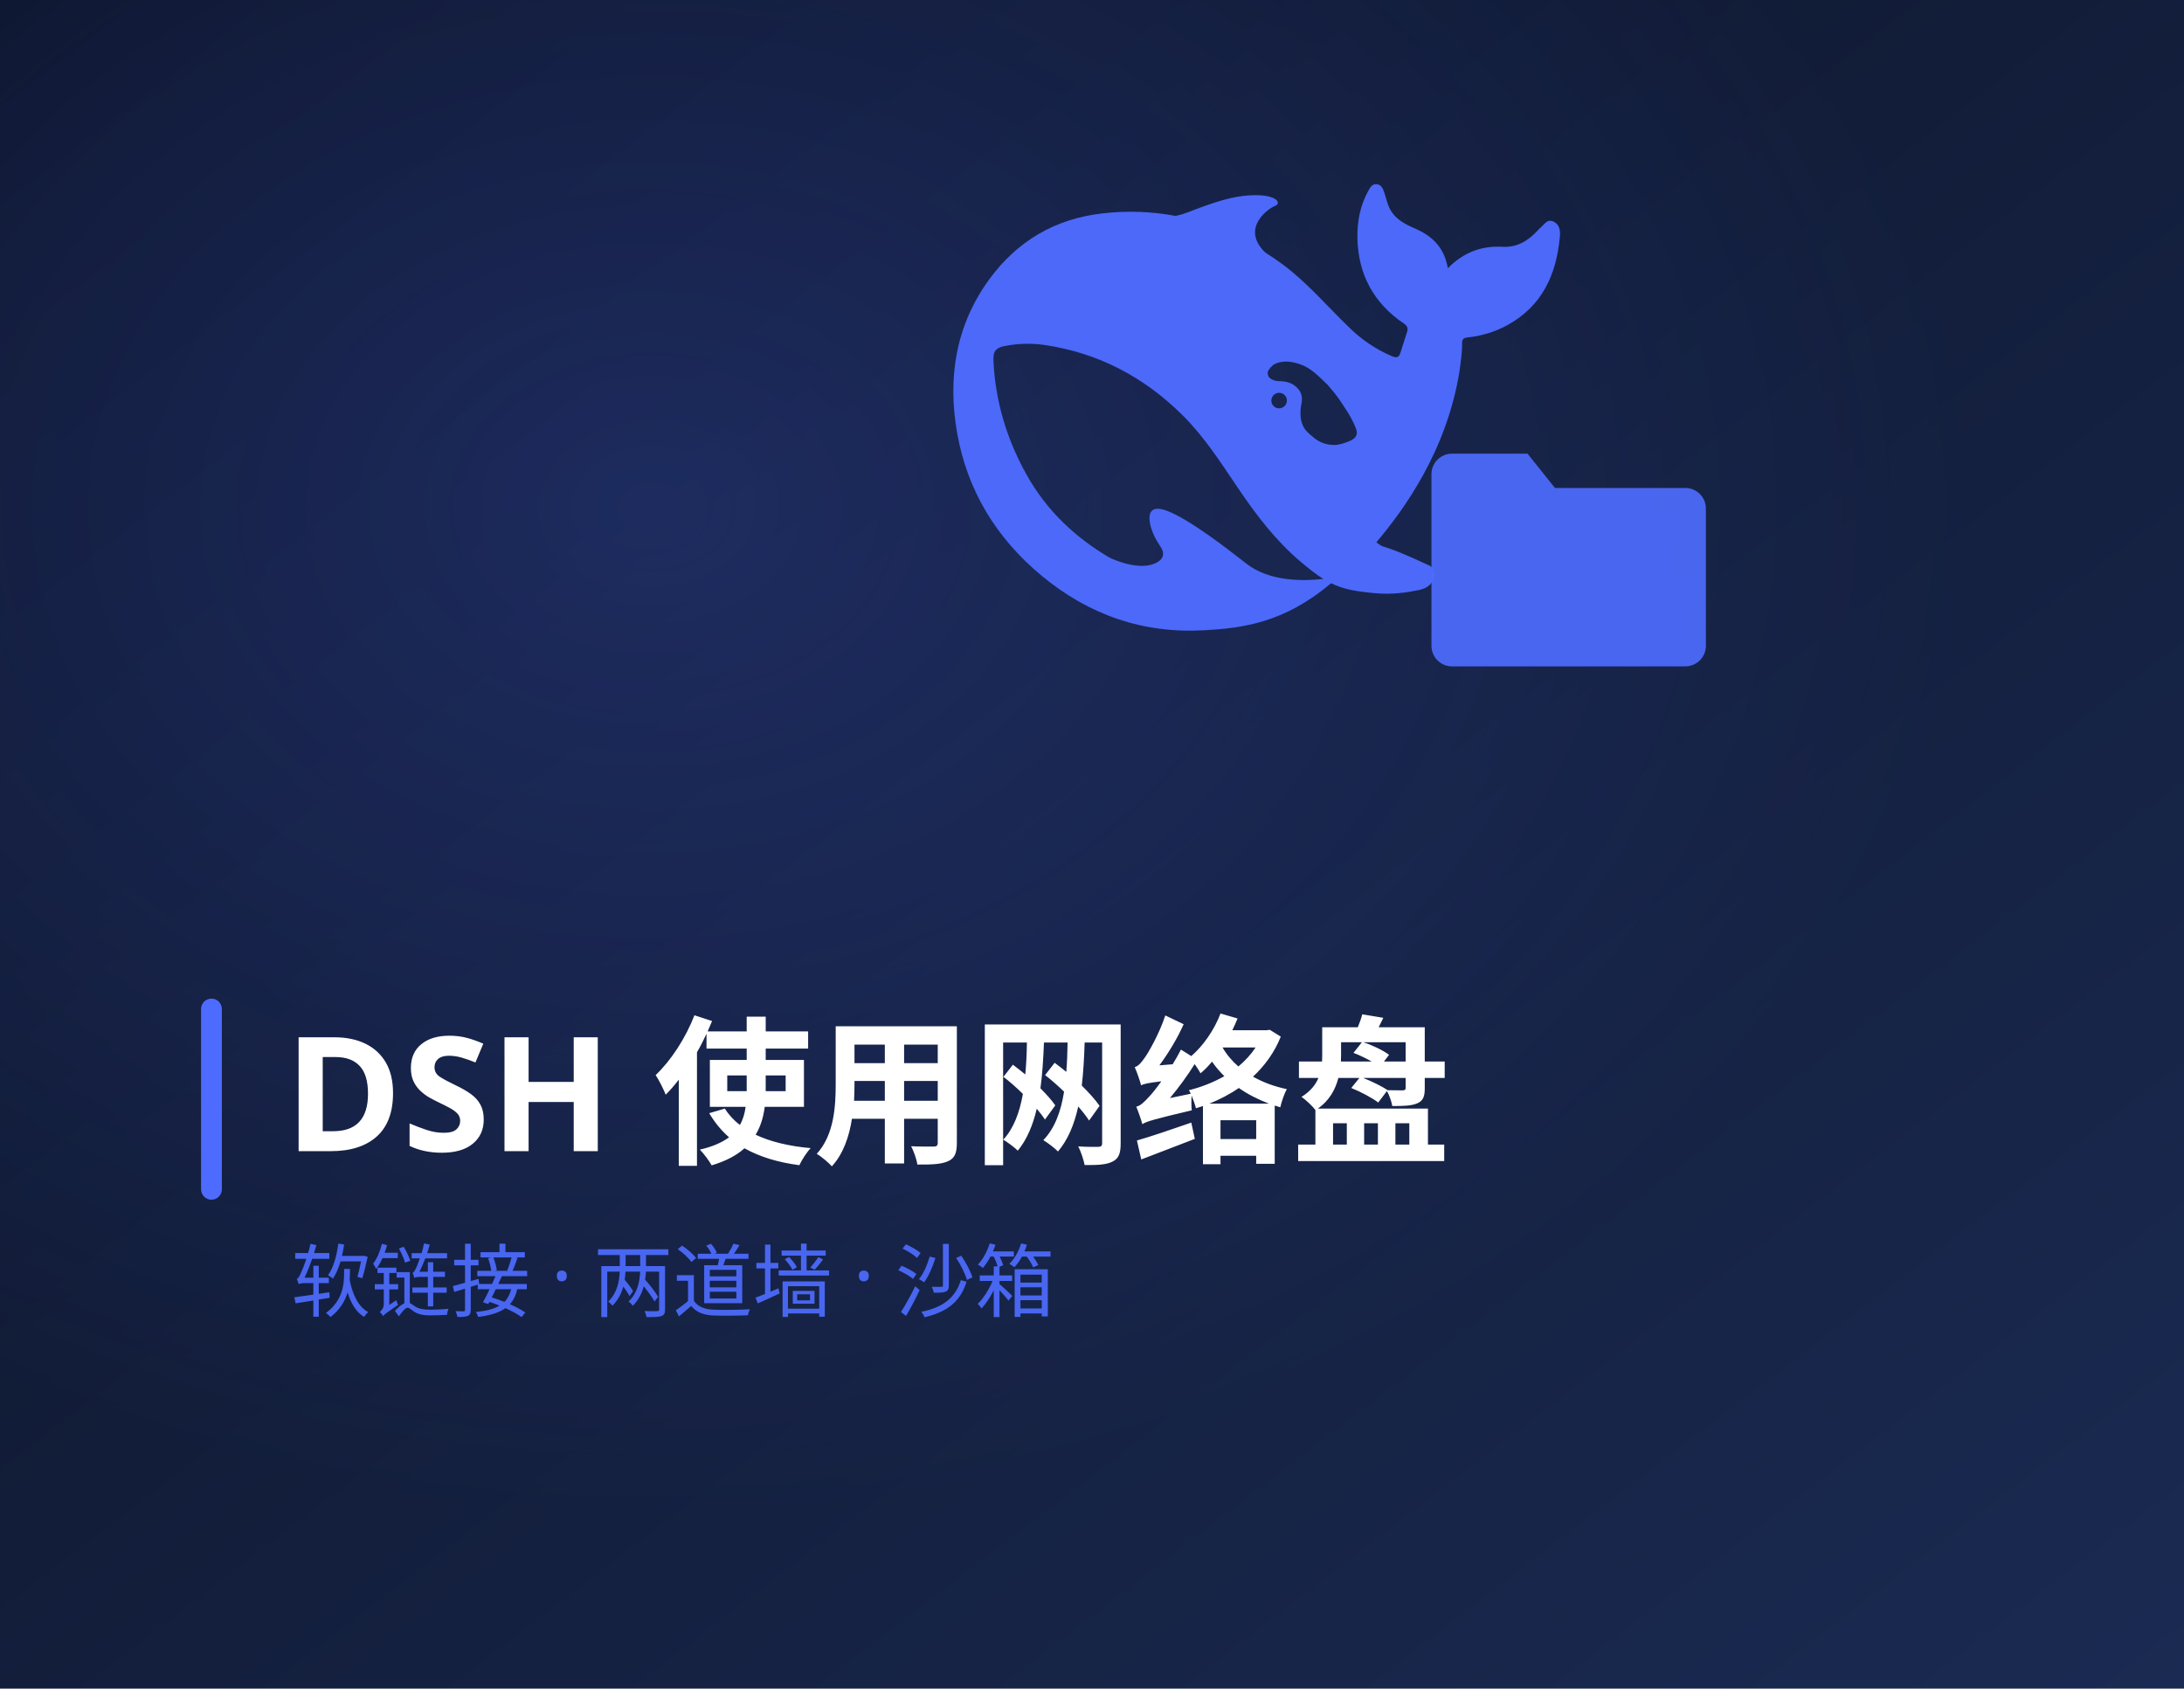
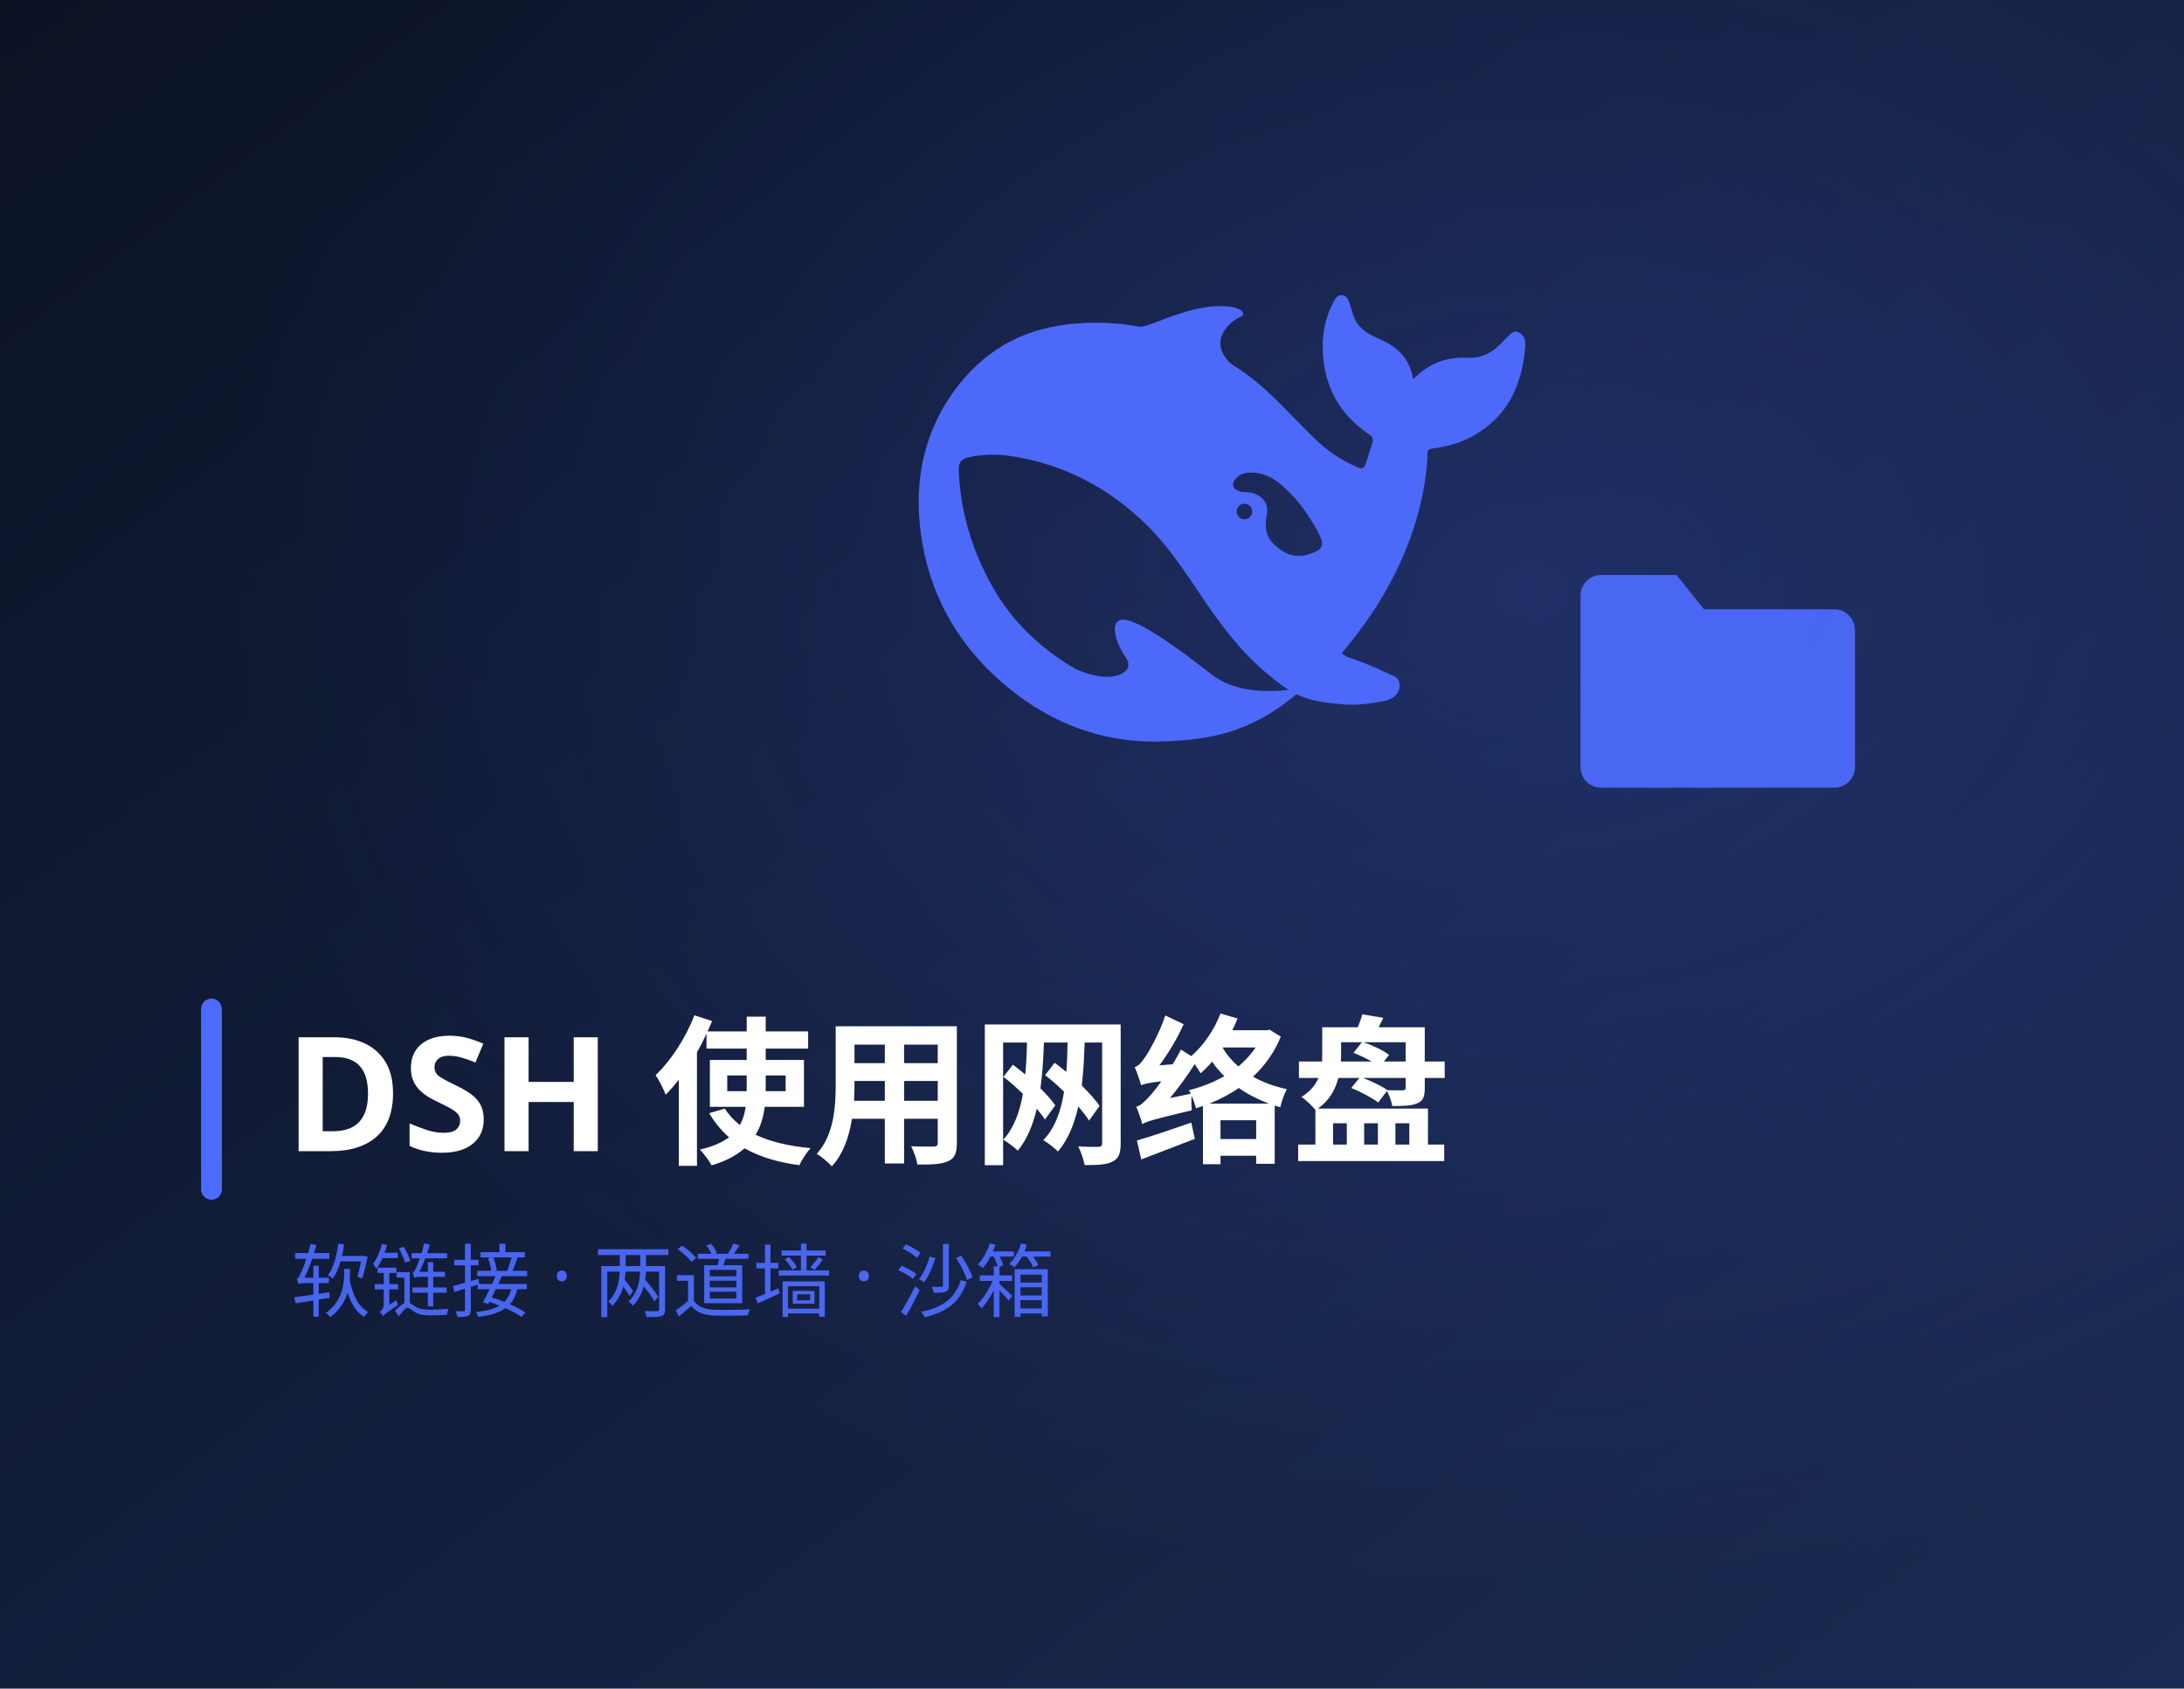
<svg xmlns="http://www.w3.org/2000/svg" width="630" height="487" viewBox="0 0 630 487" font-family="Microsoft YaHei, PingFang SC, sans-serif">
  <defs>
    <linearGradient id="bg" x1="0" y1="0" x2="1" y2="1">
      <stop offset="0%" stop-color="#0b1224" />
      <stop offset="100%" stop-color="#1a2a52" />
    </linearGradient>
-     <radialGradient id="glow" cx="30%" cy="30%" r="60%">
+     <radialGradient id="glow" cx="70%" cy="35%" r="60%">
      <stop offset="0%" stop-color="#4d6bfe" stop-opacity="0.22" />
      <stop offset="100%" stop-color="#4d6bfe" stop-opacity="0" />
    </radialGradient>
  </defs>
  <rect width="630" height="487" fill="url(#bg)" />
  <rect width="630" height="487" fill="url(#glow)" />
-   <g transform="translate(275.00,30.00) scale(7.29167)" opacity="0.97">
+   <g transform="translate(265.00,62.00) scale(7.29167)" opacity="0.97">
    <g fill="#4d6bfe">
      <path d="M23.748 4.651c-.254-.124-.364.113-.512.233-.051.04-.094.09-.137.137-.372.397-.806.657-1.373.626-.829-.046-1.537.214-2.163.848-.133-.782-.575-1.248-1.247-1.548-.352-.155-.708-.311-.955-.65-.172-.24-.219-.509-.305-.774-.055-.16-.11-.323-.293-.35-.2-.031-.278.136-.356.276-.313.572-.434 1.202-.422 1.84.027 1.436.633 2.58 1.838 3.393.137.094.172.187.129.323-.082.28-.18.553-.266.833-.055.179-.137.218-.328.14a5.5 5.5 0 0 1-1.737-1.179c-.857-.828-1.631-1.743-2.597-2.46a12 12 0 0 0-.689-.47c-.985-.957.13-1.743.387-1.836.27-.098.094-.433-.778-.428-.872.003-1.67.295-2.687.685a3 3 0 0 1-.465.136 9.6 9.6 0 0 0-2.883-.101c-1.885.21-3.39 1.1-4.497 2.622C.082 8.776-.231 10.854.152 13.02c.403 2.284 1.568 4.175 3.36 5.653 1.857 1.533 3.997 2.284 6.438 2.14 1.482-.085 3.132-.284 4.994-1.86.47.234.962.328 1.78.398.629.058 1.235-.031 1.705-.129.735-.155.684-.836.418-.961-2.155-1.004-1.682-.595-2.112-.926 1.095-1.295 2.768-3.598 3.284-6.733.05-.346.115-.834.108-1.114-.004-.171.035-.238.23-.257a4.2 4.2 0 0 0 1.545-.475c1.397-.763 1.96-2.016 2.093-3.517.02-.23-.004-.467-.247-.588M11.58 18.168c-2.088-1.642-3.101-2.183-3.52-2.16-.39.024-.32.472-.234.763.09.288.207.487.371.74.114.167.192.416-.113.603-.673.416-1.842-.14-1.897-.168-1.361-.801-2.5-1.86-3.301-3.306-.775-1.393-1.225-2.888-1.299-4.482-.02-.385.094-.522.477-.592a4.7 4.7 0 0 1 1.53-.038c2.131.311 3.946 1.264 5.467 2.774.868.86 1.525 1.887 2.202 2.89.72 1.066 1.494 2.082 2.48 2.915.348.291.626.513.892.677-.802.09-2.14.109-3.055-.615zm1.001-6.44a.306.306 0 0 1 .415-.287.3.3 0 0 1 .113.074.3.3 0 0 1 .086.214c0 .17-.136.307-.308.307a.303.303 0 0 1-.306-.307m3.11 1.596c-.2.081-.4.151-.591.16a1.25 1.25 0 0 1-.798-.254c-.274-.23-.47-.358-.551-.758a1.7 1.7 0 0 1 .015-.588c.07-.327-.007-.537-.238-.727-.188-.156-.426-.199-.689-.199a.6.6 0 0 1-.254-.078.253.253 0 0 1-.114-.358 1 1 0 0 1 .192-.21c.356-.202.767-.136 1.146.016.352.144.618.408 1.001.782.392.451.462.576.685.915.176.264.336.536.446.848.066.194-.02.353-.25.45" />
    </g>
  </g>
-   <g transform="translate(405.00,115.00) scale(3.95833)" opacity="0.92">
+   <g transform="translate(448.00,150.00) scale(3.95833)" opacity="0.92">
    <g fill="#4d6bfe">
      <path d="M2 5.5 A1.5 1.5 0 0 1 3.5 4 H9 L11 6.5 H20.5 A1.5 1.5 0 0 1 22 8 V18 A1.5 1.5 0 0 1 20.5 19.5 H3.5 A1.5 1.5 0 0 1 2 18 Z" />
    </g>
  </g>
  <rect x="58" y="288" width="6" height="58" fill="#4d6bfe" rx="3" />
  <text x="82" y="332" font-size="46" font-weight="bold" fill="#ffffff">DSH 使用网络盘</text>
  <text x="84" y="378" font-size="23" fill="#4d6bfe" opacity="0.92">软链接 · 两道墙 · 沙箱</text>
</svg>
